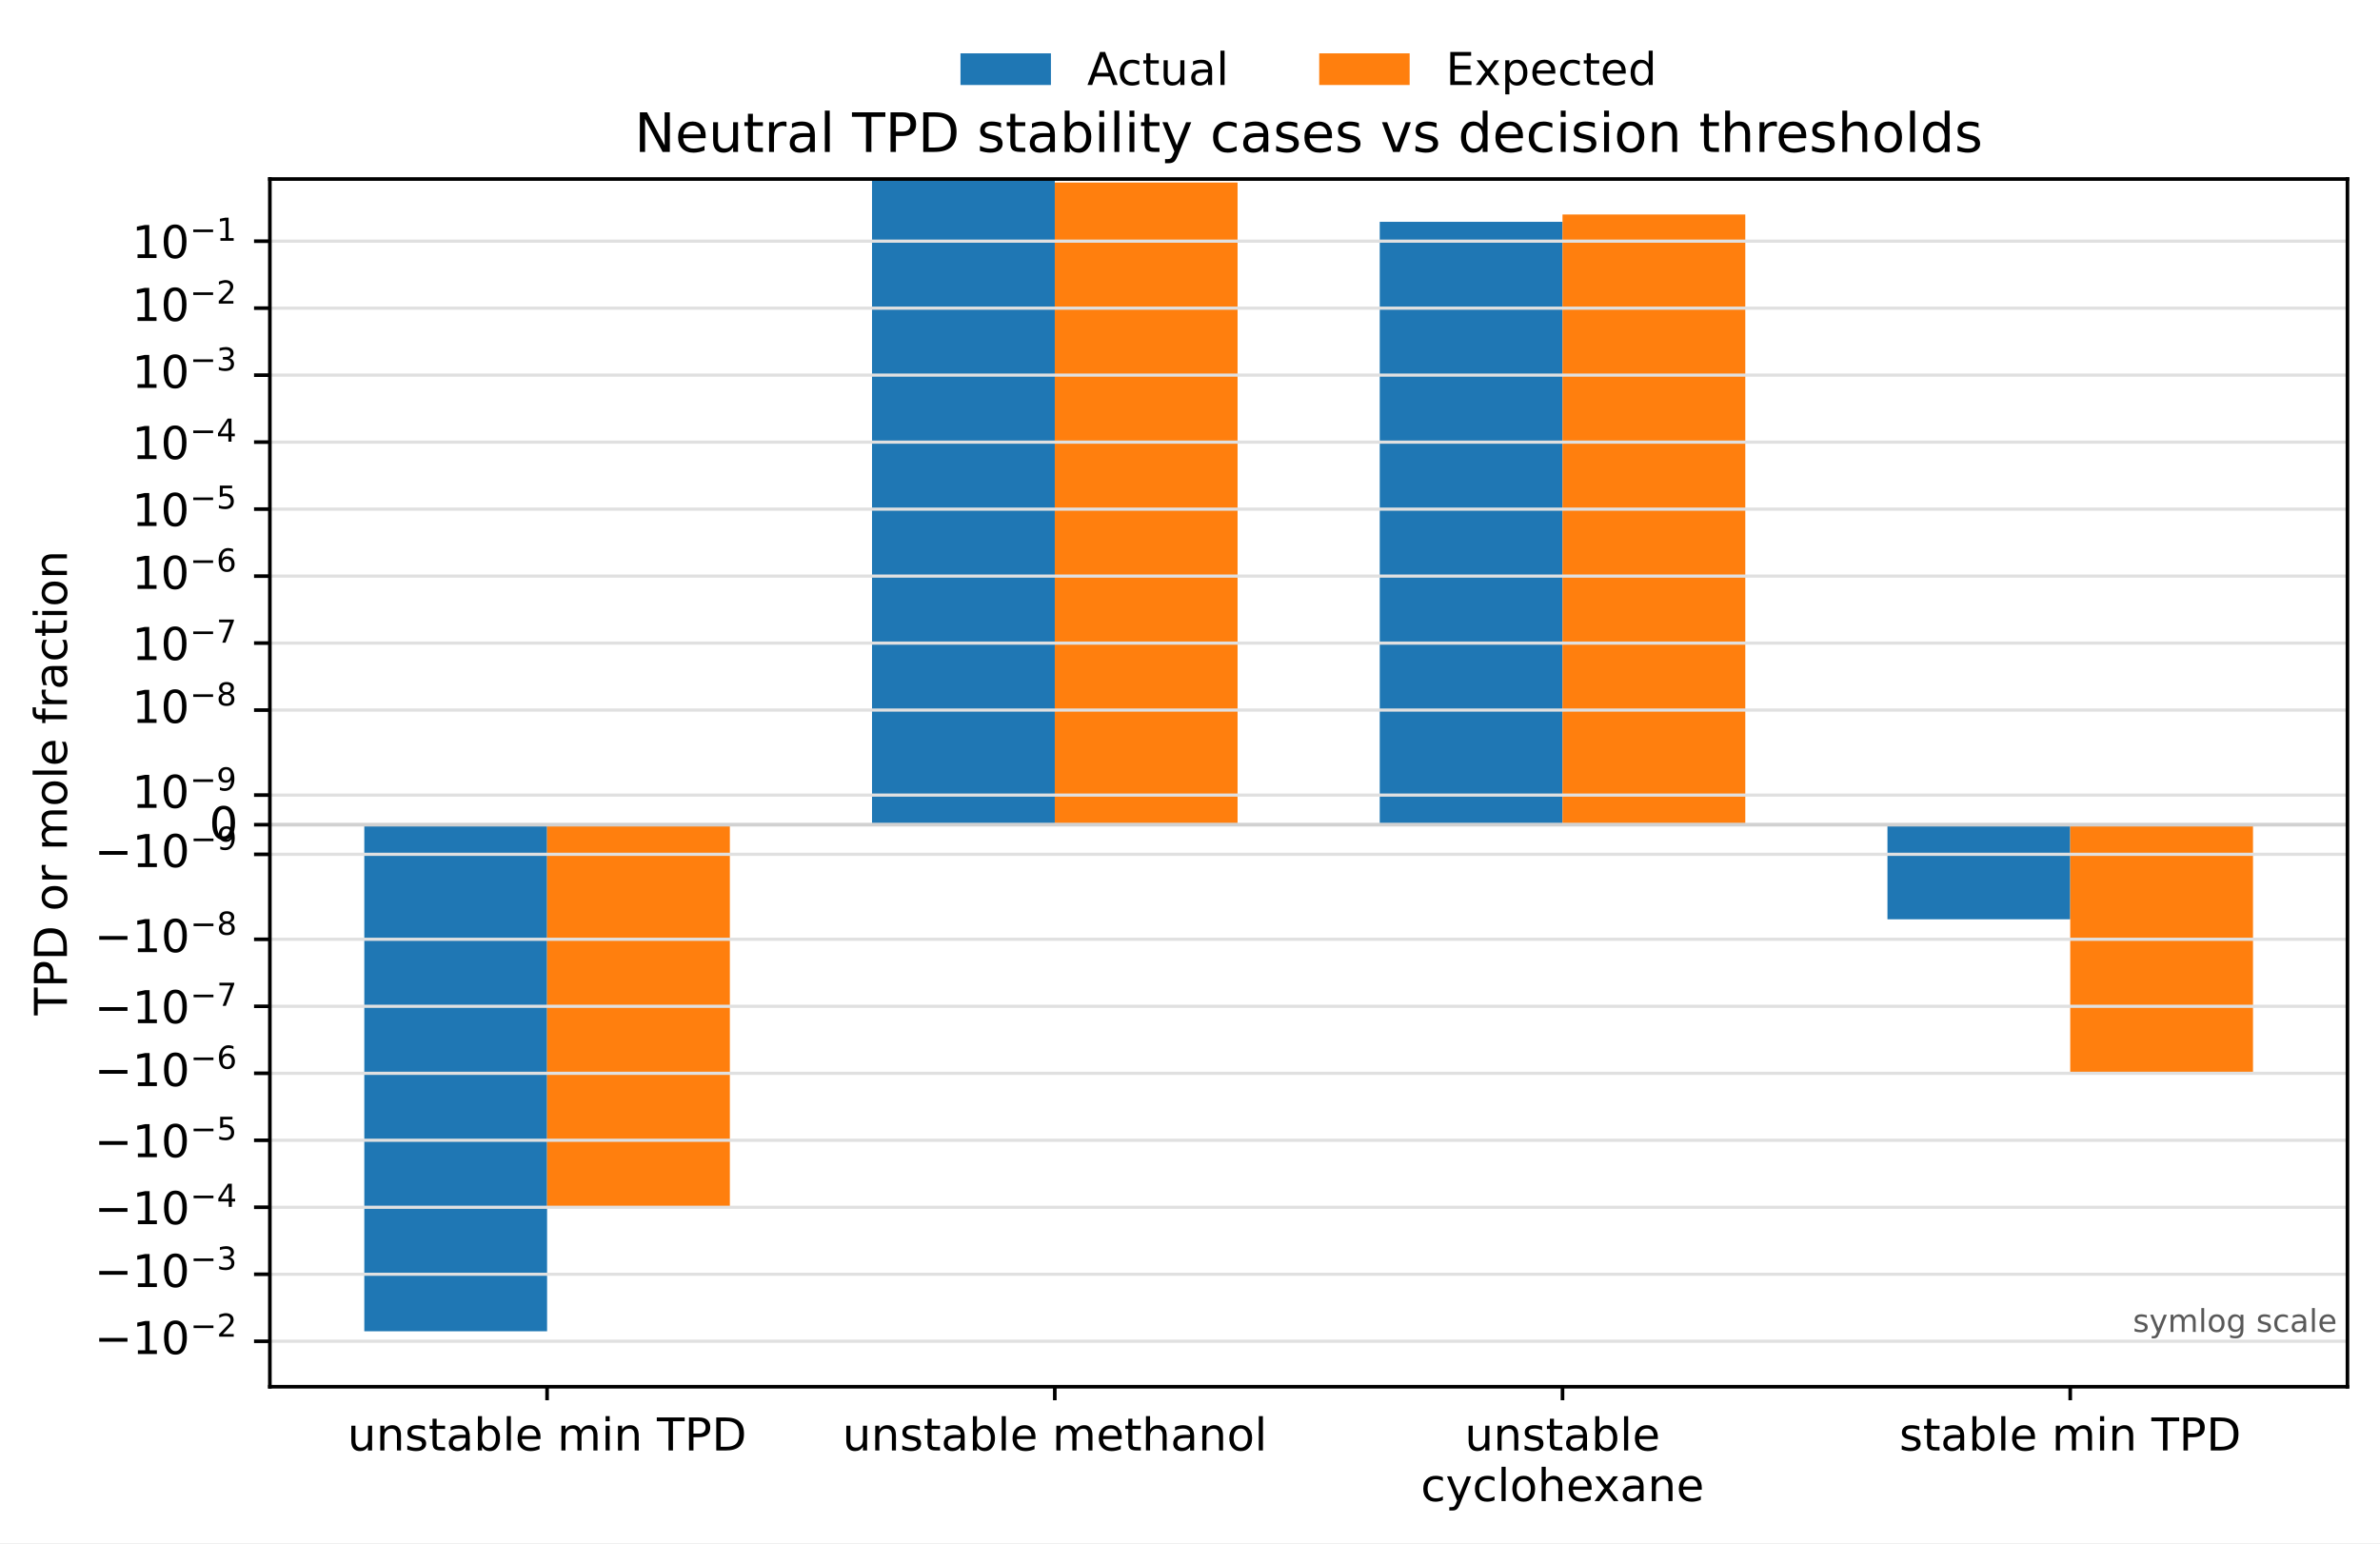
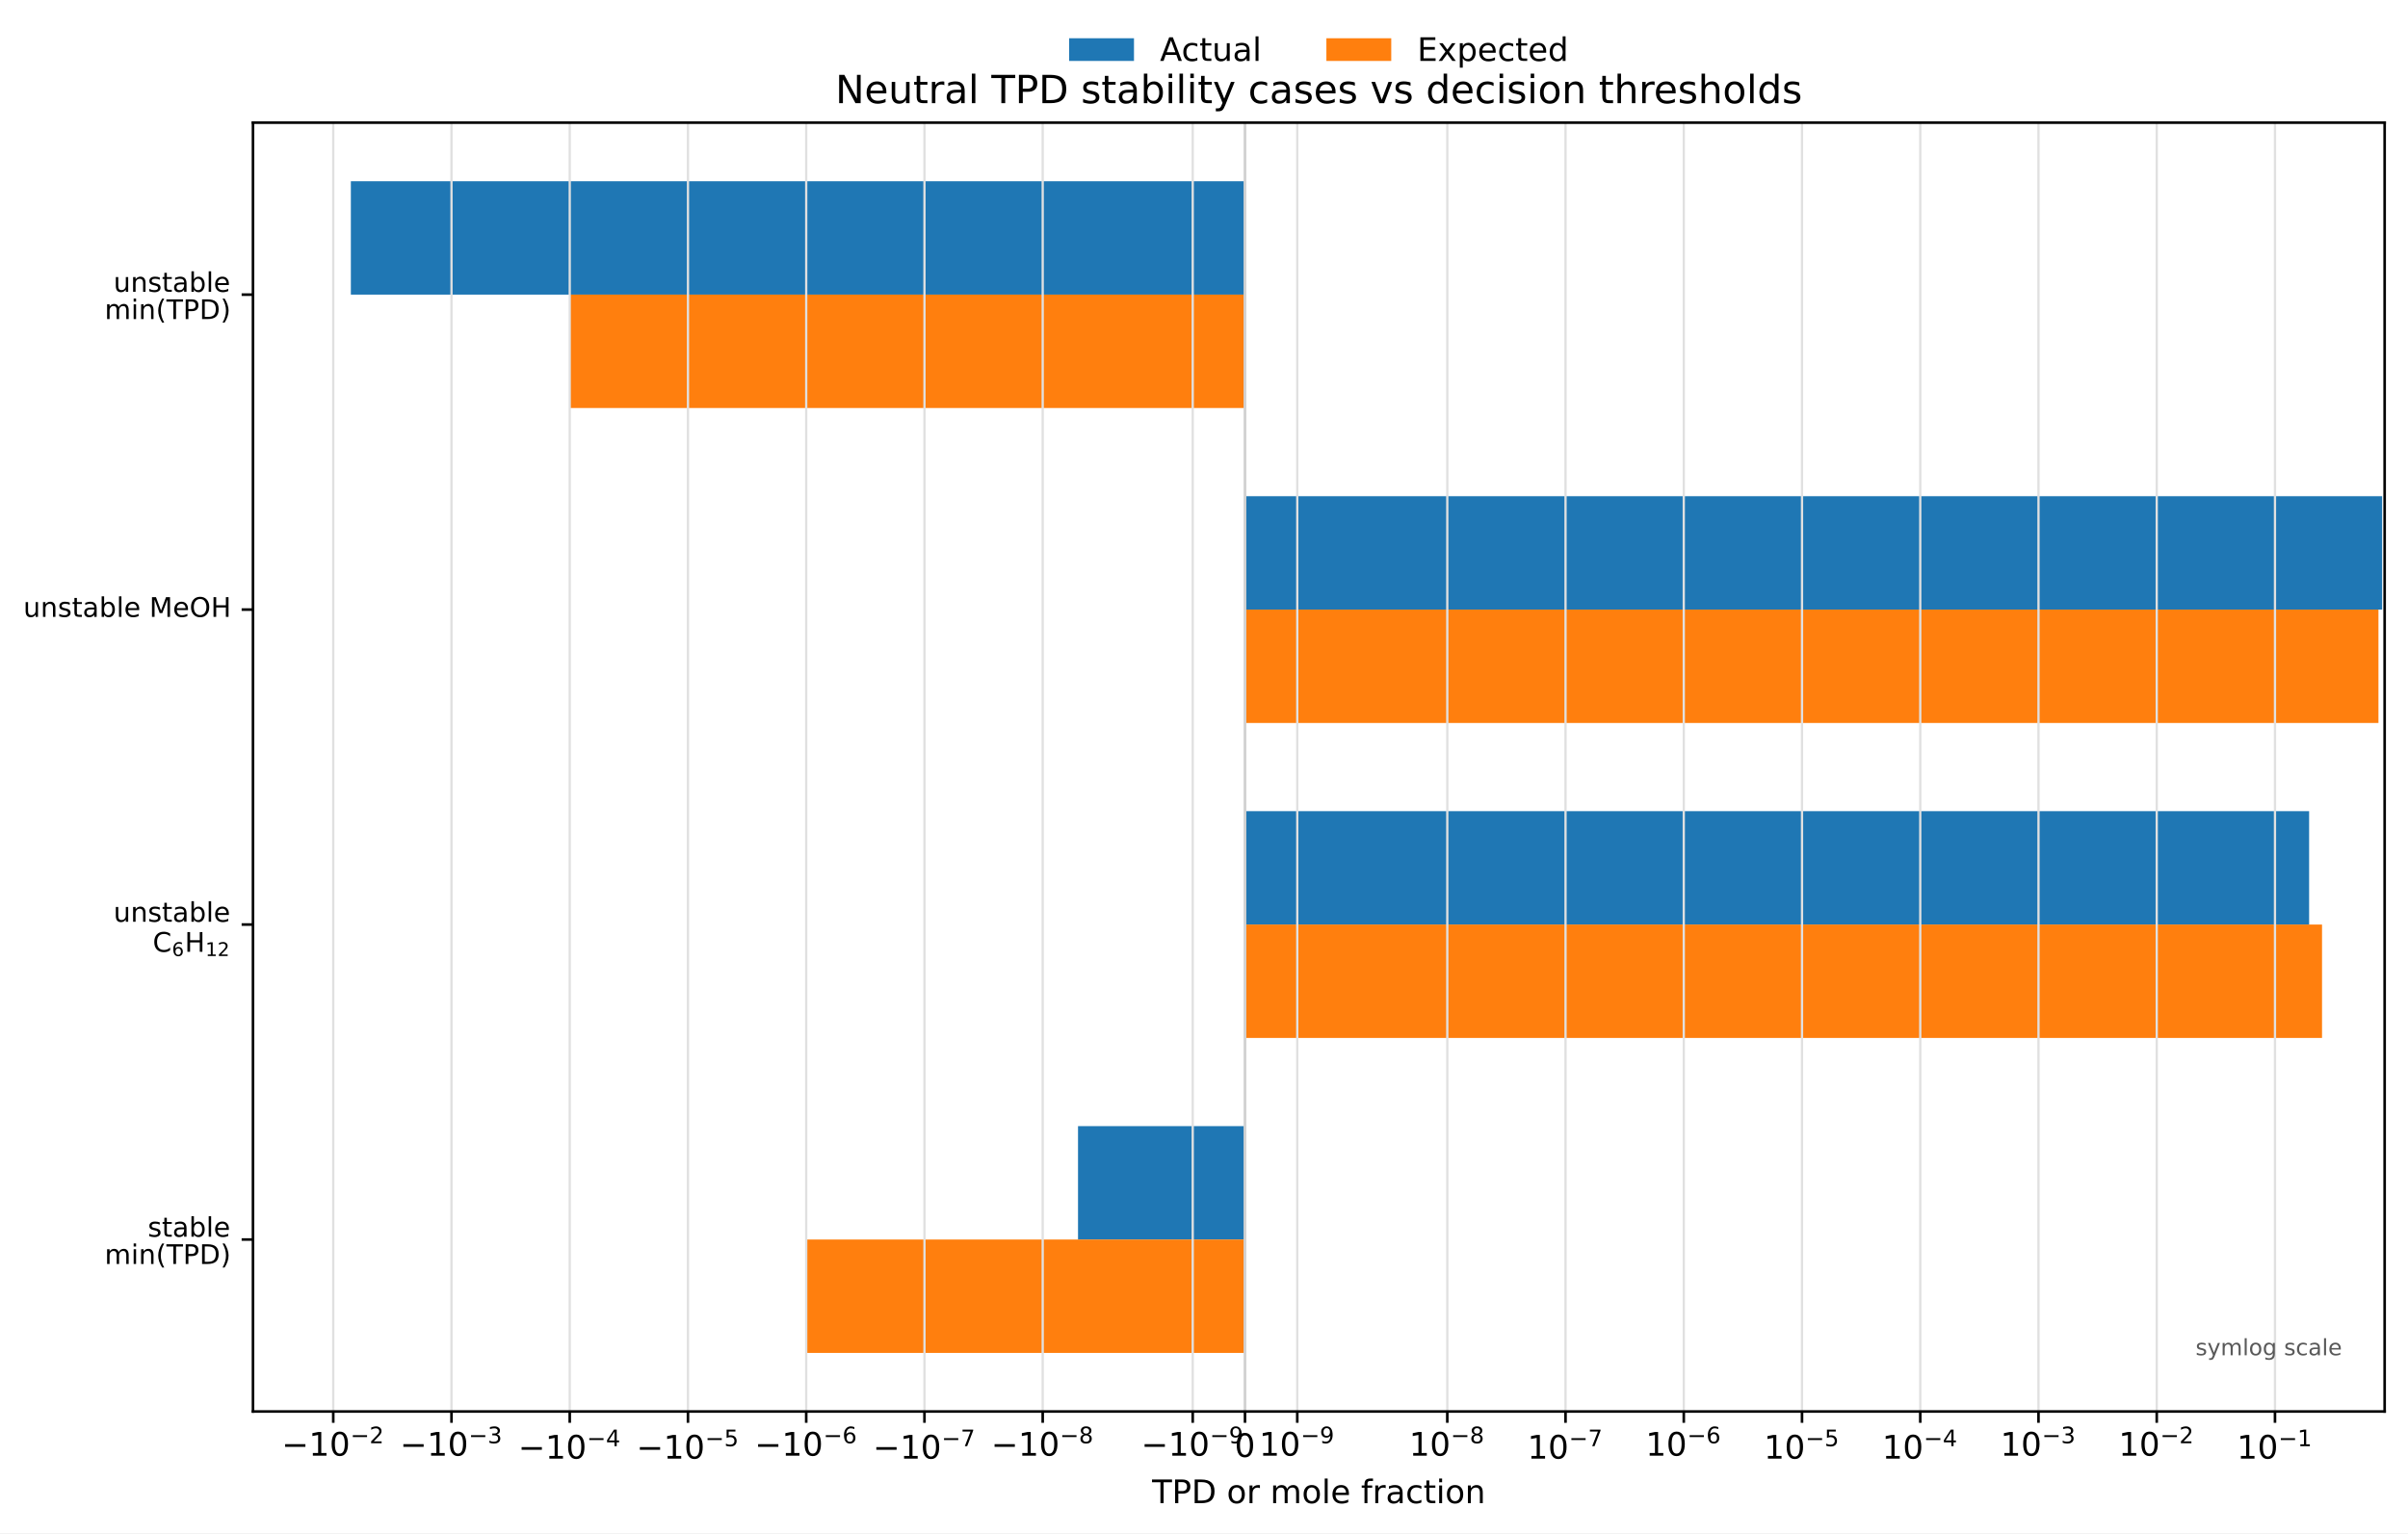
- <svg xmlns="http://www.w3.org/2000/svg" xmlns:xlink="http://www.w3.org/1999/xlink" width="526.311pt" height="341.263pt" viewBox="0 0 526.311 341.263" version="1.1">
+ <svg xmlns="http://www.w3.org/2000/svg" xmlns:xlink="http://www.w3.org/1999/xlink" width="742.5pt" height="472.893pt" viewBox="0 0 742.5 472.893" version="1.1">
  <defs>
    <style type="text/css">*{stroke-linejoin: round; stroke-linecap: butt}</style>
  </defs>
  <g id="figure_1">
    <g id="patch_1">
-       <path d="M 0 341.263 L 526.311 341.263 L 526.311 0 L 0 0 z " style="fill: #ffffff" />
+       <path d="M 0 472.893 L 742.5 472.893 L 742.5 0 L 0 0 z " style="fill: #ffffff" />
    </g>
    <g id="axes_1">
      <g id="patch_2">
-         <path d="M 59.678 306.687 L 519.111 306.687 L 519.111 39.593 L 59.678 39.593 z " style="fill: #ffffff" />
+         <path d="M 78.008 435.336 L 735.3 435.336 L 735.3 37.828 L 78.008 37.828 z " style="fill: #ffffff" />
      </g>
      <g id="patch_3">
-         <path d="M 80.561 182.39 L 120.981 182.39 L 120.981 294.424 L 80.561 294.424 z " clip-path="url(#p7913df2c9f)" style="fill: #1f77b4" />
+         <path d="M 383.891 55.897 L 108.186 55.897 L 108.186 90.868 L 383.891 90.868 z " clip-path="url(#p7cb3b43e85)" style="fill: #1f77b4" />
      </g>
      <g id="patch_4">
-         <path d="M 192.837 182.39 L 233.256 182.39 L 233.256 39.91 L 192.837 39.91 z " clip-path="url(#p7913df2c9f)" style="fill: #1f77b4" />
+         <path d="M 383.891 153.04 L 734.521 153.04 L 734.521 188.011 L 383.891 188.011 z " clip-path="url(#p7cb3b43e85)" style="fill: #1f77b4" />
      </g>
      <g id="patch_5">
-         <path d="M 305.113 182.39 L 345.532 182.39 L 345.532 49.056 L 305.113 49.056 z " clip-path="url(#p7913df2c9f)" style="fill: #1f77b4" />
+         <path d="M 383.891 250.182 L 712.012 250.182 L 712.012 285.154 L 383.891 285.154 z " clip-path="url(#p7cb3b43e85)" style="fill: #1f77b4" />
      </g>
      <g id="patch_6">
-         <path d="M 417.389 182.39 L 457.808 182.39 L 457.808 203.311 L 417.389 203.311 z " clip-path="url(#p7913df2c9f)" style="fill: #1f77b4" />
+         <path d="M 383.891 347.325 L 332.405 347.325 L 332.405 382.297 L 383.891 382.297 z " clip-path="url(#p7cb3b43e85)" style="fill: #1f77b4" />
      </g>
      <g id="patch_7">
-         <path d="M 120.981 182.39 L 161.4 182.39 L 161.4 266.999 L 120.981 266.999 z " clip-path="url(#p7913df2c9f)" style="fill: #ff7f0e" />
+         <path d="M 383.891 90.868 L 175.676 90.868 L 175.676 125.84 L 383.891 125.84 z " clip-path="url(#p7cb3b43e85)" style="fill: #ff7f0e" />
      </g>
      <g id="patch_8">
-         <path d="M 233.256 182.39 L 273.676 182.39 L 273.676 40.37 L 233.256 40.37 z " clip-path="url(#p7913df2c9f)" style="fill: #ff7f0e" />
+         <path d="M 383.891 188.011 L 733.389 188.011 L 733.389 222.982 L 383.891 222.982 z " clip-path="url(#p7cb3b43e85)" style="fill: #ff7f0e" />
      </g>
      <g id="patch_9">
-         <path d="M 345.532 182.39 L 385.951 182.39 L 385.951 47.439 L 345.532 47.439 z " clip-path="url(#p7913df2c9f)" style="fill: #ff7f0e" />
+         <path d="M 383.891 285.154 L 715.993 285.154 L 715.993 320.125 L 383.891 320.125 z " clip-path="url(#p7cb3b43e85)" style="fill: #ff7f0e" />
      </g>
      <g id="patch_10">
-         <path d="M 457.808 182.39 L 498.227 182.39 L 498.227 237.368 L 457.808 237.368 z " clip-path="url(#p7913df2c9f)" style="fill: #ff7f0e" />
+         <path d="M 383.891 382.297 L 248.595 382.297 L 248.595 417.268 L 383.891 417.268 z " clip-path="url(#p7cb3b43e85)" style="fill: #ff7f0e" />
      </g>
      <g id="matplotlib.axis_1">
        <g id="xtick_1">
          <g id="line2d_1">
+             <path d="M 102.757 435.336 L 102.757 37.828 " clip-path="url(#p7cb3b43e85)" style="fill: none; stroke: #e0e0e0; stroke-width: 0.7; stroke-linecap: square" />
+           </g>
+           <g id="line2d_2">
            <defs>
-               <path id="m8f4da6a68c" d="M 0 0 L 0 3 " style="stroke: #000000; stroke-width: 0.8" />
+               <path id="mdc2d018aba" d="M 0 0 L 0 3.5 " style="stroke: #000000; stroke-width: 0.8" />
            </defs>
            <g>
-               <use xlink:href="#m8f4da6a68c" x="120.981" y="306.687" style="stroke: #000000; stroke-width: 0.8" />
+               <use xlink:href="#mdc2d018aba" x="102.757" y="435.336" style="stroke: #000000; stroke-width: 0.8" />
            </g>
          </g>
          <g id="text_1">
-             <text style="font-size: 10px; font-family: 'DejaVu Sans', 'Bitstream Vera Sans', 'Computer Modern Sans Serif', 'Lucida Grande', 'Verdana', 'Geneva', 'Lucid', 'Arial', 'Helvetica', 'Avant Garde', sans-serif; text-anchor: middle" x="120.981" y="320.785" transform="rotate(-0 120.9807 320.7853)">unstable min TPD</text>
-           </g>
-         </g>
-         <g id="xtick_2">
-           <g id="line2d_2">
-             <g>
-               <use xlink:href="#m8f4da6a68c" x="233.256" y="306.687" style="stroke: #000000; stroke-width: 0.8" />
-             </g>
-           </g>
-           <g id="text_2">
-             <text style="font-size: 10px; font-family: 'DejaVu Sans', 'Bitstream Vera Sans', 'Computer Modern Sans Serif', 'Lucida Grande', 'Verdana', 'Geneva', 'Lucid', 'Arial', 'Helvetica', 'Avant Garde', sans-serif; text-anchor: middle" x="233.256" y="320.785" transform="rotate(-0 233.2565 320.7853)">unstable methanol</text>
-           </g>
-         </g>
-         <g id="xtick_3">
-           <g id="line2d_3">
-             <g>
-               <use xlink:href="#m8f4da6a68c" x="345.532" y="306.687" style="stroke: #000000; stroke-width: 0.8" />
-             </g>
-           </g>
-           <g id="text_3">
-             <text style="font-size: 10px; font-family: 'DejaVu Sans', 'Bitstream Vera Sans', 'Computer Modern Sans Serif', 'Lucida Grande', 'Verdana', 'Geneva', 'Lucid', 'Arial', 'Helvetica', 'Avant Garde', sans-serif" transform="translate(323.926 320.7853)">unstable</text>
-             <text style="font-size: 10px; font-family: 'DejaVu Sans', 'Bitstream Vera Sans', 'Computer Modern Sans Serif', 'Lucida Grande', 'Verdana', 'Geneva', 'Lucid', 'Arial', 'Helvetica', 'Avant Garde', sans-serif" transform="translate(314.1994 331.9831)">cyclohexane</text>
-           </g>
-         </g>
-         <g id="xtick_4">
-           <g id="line2d_4">
-             <g>
-               <use xlink:href="#m8f4da6a68c" x="457.808" y="306.687" style="stroke: #000000; stroke-width: 0.8" />
-             </g>
-           </g>
-           <g id="text_4">
-             <text style="font-size: 10px; font-family: 'DejaVu Sans', 'Bitstream Vera Sans', 'Computer Modern Sans Serif', 'Lucida Grande', 'Verdana', 'Geneva', 'Lucid', 'Arial', 'Helvetica', 'Avant Garde', sans-serif; text-anchor: middle" x="457.808" y="320.785" transform="rotate(-0 457.808 320.7853)">stable min TPD</text>
-           </g>
-         </g>
-       </g>
-       <g id="matplotlib.axis_2">
-         <g id="ytick_1">
-           <g id="line2d_5">
-             <path d="M 59.678 296.63 L 519.111 296.63 " clip-path="url(#p7913df2c9f)" style="fill: none; stroke: #e0e0e0; stroke-width: 0.7; stroke-linecap: square" />
-           </g>
-           <g id="line2d_6">
-             <defs>
-               <path id="m029e93d960" d="M 0 0 L -3.5 0 " style="stroke: #000000; stroke-width: 0.8" />
-             </defs>
-             <g>
-               <use xlink:href="#m029e93d960" x="59.678" y="296.63" style="stroke: #000000; stroke-width: 0.8" />
-             </g>
-           </g>
-           <g id="text_5">
-             <g transform="translate(20.87813 300.4293)">
+             <g transform="translate(86.85653 449.9349)">
              <text>
                <tspan x="0" y="-0.977" style="font-size: 10px; font-family: 'DejaVu Sans'">−</tspan>
                <tspan x="8.379" y="-0.977" style="font-size: 10px; font-family: 'DejaVu Sans'">1</tspan>
                <tspan x="14.741" y="-0.977" style="font-size: 10px; font-family: 'DejaVu Sans'">0</tspan>
                <tspan x="21.199" y="-4.805" style="font-size: 7px; font-family: 'DejaVu Sans'">−</tspan>
                <tspan x="27.064" y="-4.805" style="font-size: 7px; font-family: 'DejaVu Sans'">2</tspan>
              </text>
            </g>
          </g>
        </g>
-         <g id="ytick_2">
-           <g id="line2d_7">
-             <path d="M 59.678 281.815 L 519.111 281.815 " clip-path="url(#p7913df2c9f)" style="fill: none; stroke: #e0e0e0; stroke-width: 0.7; stroke-linecap: square" />
-           </g>
-           <g id="line2d_8">
-             <g>
-               <use xlink:href="#m029e93d960" x="59.678" y="281.815" style="stroke: #000000; stroke-width: 0.8" />
-             </g>
-           </g>
-           <g id="text_6">
-             <g transform="translate(20.87813 285.6138)">
+         <g id="xtick_2">
+           <g id="line2d_3">
+             <path d="M 139.216 435.336 L 139.216 37.828 " clip-path="url(#p7cb3b43e85)" style="fill: none; stroke: #e0e0e0; stroke-width: 0.7; stroke-linecap: square" />
+           </g>
+           <g id="line2d_4">
+             <g>
+               <use xlink:href="#mdc2d018aba" x="139.216" y="435.336" style="stroke: #000000; stroke-width: 0.8" />
+             </g>
+           </g>
+           <g id="text_2">
+             <g transform="translate(123.3161 449.9349)">
              <text>
                <tspan x="0" y="-0.977" style="font-size: 10px; font-family: 'DejaVu Sans'">−</tspan>
                <tspan x="8.379" y="-0.977" style="font-size: 10px; font-family: 'DejaVu Sans'">1</tspan>
                <tspan x="14.741" y="-0.977" style="font-size: 10px; font-family: 'DejaVu Sans'">0</tspan>
                <tspan x="21.199" y="-4.805" style="font-size: 7px; font-family: 'DejaVu Sans'">−</tspan>
                <tspan x="27.064" y="-4.805" style="font-size: 7px; font-family: 'DejaVu Sans'">3</tspan>
              </text>
            </g>
          </g>
        </g>
-         <g id="ytick_3">
-           <g id="line2d_9">
-             <path d="M 59.678 266.999 L 519.111 266.999 " clip-path="url(#p7913df2c9f)" style="fill: none; stroke: #e0e0e0; stroke-width: 0.7; stroke-linecap: square" />
-           </g>
-           <g id="line2d_10">
-             <g>
-               <use xlink:href="#m029e93d960" x="59.678" y="266.999" style="stroke: #000000; stroke-width: 0.8" />
-             </g>
-           </g>
-           <g id="text_7">
-             <g transform="translate(20.87813 270.7982)">
+         <g id="xtick_3">
+           <g id="line2d_5">
+             <path d="M 175.676 435.336 L 175.676 37.828 " clip-path="url(#p7cb3b43e85)" style="fill: none; stroke: #e0e0e0; stroke-width: 0.7; stroke-linecap: square" />
+           </g>
+           <g id="line2d_6">
+             <g>
+               <use xlink:href="#mdc2d018aba" x="175.676" y="435.336" style="stroke: #000000; stroke-width: 0.8" />
+             </g>
+           </g>
+           <g id="text_3">
+             <g transform="translate(159.7757 449.9349)">
              <text>
                <tspan x="0" y="-0.064" style="font-size: 10px; font-family: 'DejaVu Sans'">−</tspan>
                <tspan x="8.379" y="-0.064" style="font-size: 10px; font-family: 'DejaVu Sans'">1</tspan>
                <tspan x="14.741" y="-0.064" style="font-size: 10px; font-family: 'DejaVu Sans'">0</tspan>
                <tspan x="21.199" y="-3.892" style="font-size: 7px; font-family: 'DejaVu Sans'">−</tspan>
                <tspan x="27.064" y="-3.892" style="font-size: 7px; font-family: 'DejaVu Sans'">4</tspan>
              </text>
            </g>
          </g>
        </g>
-         <g id="ytick_4">
-           <g id="line2d_11">
-             <path d="M 59.678 252.184 L 519.111 252.184 " clip-path="url(#p7913df2c9f)" style="fill: none; stroke: #e0e0e0; stroke-width: 0.7; stroke-linecap: square" />
-           </g>
-           <g id="line2d_12">
-             <g>
-               <use xlink:href="#m029e93d960" x="59.678" y="252.184" style="stroke: #000000; stroke-width: 0.8" />
-             </g>
-           </g>
-           <g id="text_8">
-             <g transform="translate(20.87813 255.9827)">
+         <g id="xtick_4">
+           <g id="line2d_7">
+             <path d="M 212.135 435.336 L 212.135 37.828 " clip-path="url(#p7cb3b43e85)" style="fill: none; stroke: #e0e0e0; stroke-width: 0.7; stroke-linecap: square" />
+           </g>
+           <g id="line2d_8">
+             <g>
+               <use xlink:href="#mdc2d018aba" x="212.135" y="435.336" style="stroke: #000000; stroke-width: 0.8" />
+             </g>
+           </g>
+           <g id="text_4">
+             <g transform="translate(196.2352 449.9349)">
              <text>
                <tspan x="0" y="-0.064" style="font-size: 10px; font-family: 'DejaVu Sans'">−</tspan>
                <tspan x="8.379" y="-0.064" style="font-size: 10px; font-family: 'DejaVu Sans'">1</tspan>
                <tspan x="14.741" y="-0.064" style="font-size: 10px; font-family: 'DejaVu Sans'">0</tspan>
                <tspan x="21.199" y="-3.892" style="font-size: 7px; font-family: 'DejaVu Sans'">−</tspan>
                <tspan x="27.064" y="-3.892" style="font-size: 7px; font-family: 'DejaVu Sans'">5</tspan>
              </text>
            </g>
          </g>
        </g>
-         <g id="ytick_5">
-           <g id="line2d_13">
-             <path d="M 59.678 237.368 L 519.111 237.368 " clip-path="url(#p7913df2c9f)" style="fill: none; stroke: #e0e0e0; stroke-width: 0.7; stroke-linecap: square" />
-           </g>
-           <g id="line2d_14">
-             <g>
-               <use xlink:href="#m029e93d960" x="59.678" y="237.368" style="stroke: #000000; stroke-width: 0.8" />
-             </g>
-           </g>
-           <g id="text_9">
-             <g transform="translate(20.87813 241.1672)">
+         <g id="xtick_5">
+           <g id="line2d_9">
+             <path d="M 248.595 435.336 L 248.595 37.828 " clip-path="url(#p7cb3b43e85)" style="fill: none; stroke: #e0e0e0; stroke-width: 0.7; stroke-linecap: square" />
+           </g>
+           <g id="line2d_10">
+             <g>
+               <use xlink:href="#mdc2d018aba" x="248.595" y="435.336" style="stroke: #000000; stroke-width: 0.8" />
+             </g>
+           </g>
+           <g id="text_5">
+             <g transform="translate(232.6948 449.9349)">
              <text>
                <tspan x="0" y="-0.977" style="font-size: 10px; font-family: 'DejaVu Sans'">−</tspan>
                <tspan x="8.379" y="-0.977" style="font-size: 10px; font-family: 'DejaVu Sans'">1</tspan>
                <tspan x="14.741" y="-0.977" style="font-size: 10px; font-family: 'DejaVu Sans'">0</tspan>
                <tspan x="21.199" y="-4.805" style="font-size: 7px; font-family: 'DejaVu Sans'">−</tspan>
                <tspan x="27.064" y="-4.805" style="font-size: 7px; font-family: 'DejaVu Sans'">6</tspan>
              </text>
            </g>
          </g>
        </g>
-         <g id="ytick_6">
-           <g id="line2d_15">
-             <path d="M 59.678 222.552 L 519.111 222.552 " clip-path="url(#p7913df2c9f)" style="fill: none; stroke: #e0e0e0; stroke-width: 0.7; stroke-linecap: square" />
-           </g>
-           <g id="line2d_16">
-             <g>
-               <use xlink:href="#m029e93d960" x="59.678" y="222.552" style="stroke: #000000; stroke-width: 0.8" />
-             </g>
-           </g>
-           <g id="text_10">
-             <g transform="translate(20.87813 226.3517)">
+         <g id="xtick_6">
+           <g id="line2d_11">
+             <path d="M 285.054 435.336 L 285.054 37.828 " clip-path="url(#p7cb3b43e85)" style="fill: none; stroke: #e0e0e0; stroke-width: 0.7; stroke-linecap: square" />
+           </g>
+           <g id="line2d_12">
+             <g>
+               <use xlink:href="#mdc2d018aba" x="285.054" y="435.336" style="stroke: #000000; stroke-width: 0.8" />
+             </g>
+           </g>
+           <g id="text_6">
+             <g transform="translate(269.1544 449.9349)">
              <text>
                <tspan x="0" y="-0.064" style="font-size: 10px; font-family: 'DejaVu Sans'">−</tspan>
                <tspan x="8.379" y="-0.064" style="font-size: 10px; font-family: 'DejaVu Sans'">1</tspan>
                <tspan x="14.741" y="-0.064" style="font-size: 10px; font-family: 'DejaVu Sans'">0</tspan>
                <tspan x="21.199" y="-3.892" style="font-size: 7px; font-family: 'DejaVu Sans'">−</tspan>
                <tspan x="27.064" y="-3.892" style="font-size: 7px; font-family: 'DejaVu Sans'">7</tspan>
              </text>
            </g>
          </g>
        </g>
-         <g id="ytick_7">
-           <g id="line2d_17">
-             <path d="M 59.678 207.737 L 519.111 207.737 " clip-path="url(#p7913df2c9f)" style="fill: none; stroke: #e0e0e0; stroke-width: 0.7; stroke-linecap: square" />
-           </g>
-           <g id="line2d_18">
-             <g>
-               <use xlink:href="#m029e93d960" x="59.678" y="207.737" style="stroke: #000000; stroke-width: 0.8" />
-             </g>
-           </g>
-           <g id="text_11">
-             <g transform="translate(20.87813 211.5362)">
+         <g id="xtick_7">
+           <g id="line2d_13">
+             <path d="M 321.514 435.336 L 321.514 37.828 " clip-path="url(#p7cb3b43e85)" style="fill: none; stroke: #e0e0e0; stroke-width: 0.7; stroke-linecap: square" />
+           </g>
+           <g id="line2d_14">
+             <g>
+               <use xlink:href="#mdc2d018aba" x="321.514" y="435.336" style="stroke: #000000; stroke-width: 0.8" />
+             </g>
+           </g>
+           <g id="text_7">
+             <g transform="translate(305.614 449.9349)">
              <text>
                <tspan x="0" y="-0.977" style="font-size: 10px; font-family: 'DejaVu Sans'">−</tspan>
                <tspan x="8.379" y="-0.977" style="font-size: 10px; font-family: 'DejaVu Sans'">1</tspan>
                <tspan x="14.741" y="-0.977" style="font-size: 10px; font-family: 'DejaVu Sans'">0</tspan>
                <tspan x="21.199" y="-4.805" style="font-size: 7px; font-family: 'DejaVu Sans'">−</tspan>
                <tspan x="27.064" y="-4.805" style="font-size: 7px; font-family: 'DejaVu Sans'">8</tspan>
              </text>
            </g>
          </g>
        </g>
-         <g id="ytick_8">
-           <g id="line2d_19">
-             <path d="M 59.678 188.939 L 519.111 188.939 " clip-path="url(#p7913df2c9f)" style="fill: none; stroke: #e0e0e0; stroke-width: 0.7; stroke-linecap: square" />
-           </g>
-           <g id="line2d_20">
-             <g>
-               <use xlink:href="#m029e93d960" x="59.678" y="188.939" style="stroke: #000000; stroke-width: 0.8" />
-             </g>
-           </g>
-           <g id="text_12">
-             <g transform="translate(20.87813 192.7387)">
+         <g id="xtick_8">
+           <g id="line2d_15">
+             <path d="M 367.773 435.336 L 367.773 37.828 " clip-path="url(#p7cb3b43e85)" style="fill: none; stroke: #e0e0e0; stroke-width: 0.7; stroke-linecap: square" />
+           </g>
+           <g id="line2d_16">
+             <g>
+               <use xlink:href="#mdc2d018aba" x="367.773" y="435.336" style="stroke: #000000; stroke-width: 0.8" />
+             </g>
+           </g>
+           <g id="text_8">
+             <g transform="translate(351.8729 449.9349)">
              <text>
                <tspan x="0" y="-0.977" style="font-size: 10px; font-family: 'DejaVu Sans'">−</tspan>
                <tspan x="8.379" y="-0.977" style="font-size: 10px; font-family: 'DejaVu Sans'">1</tspan>
                <tspan x="14.741" y="-0.977" style="font-size: 10px; font-family: 'DejaVu Sans'">0</tspan>
                <tspan x="21.199" y="-4.805" style="font-size: 7px; font-family: 'DejaVu Sans'">−</tspan>
                <tspan x="27.064" y="-4.805" style="font-size: 7px; font-family: 'DejaVu Sans'">9</tspan>
              </text>
            </g>
          </g>
        </g>
-         <g id="ytick_9">
-           <g id="line2d_21">
-             <path d="M 59.678 182.39 L 519.111 182.39 " clip-path="url(#p7913df2c9f)" style="fill: none; stroke: #e0e0e0; stroke-width: 0.7; stroke-linecap: square" />
-           </g>
-           <g id="line2d_22">
-             <g>
-               <use xlink:href="#m029e93d960" x="59.678" y="182.39" style="stroke: #000000; stroke-width: 0.8" />
-             </g>
-           </g>
-           <g id="text_13">
-             <g transform="translate(46.27813 186.1891)">
+         <g id="xtick_9">
+           <g id="line2d_17">
+             <path d="M 383.891 435.336 L 383.891 37.828 " clip-path="url(#p7cb3b43e85)" style="fill: none; stroke: #e0e0e0; stroke-width: 0.7; stroke-linecap: square" />
+           </g>
+           <g id="line2d_18">
+             <g>
+               <use xlink:href="#mdc2d018aba" x="383.891" y="435.336" style="stroke: #000000; stroke-width: 0.8" />
+             </g>
+           </g>
+           <g id="text_9">
+             <g transform="translate(380.6907 449.9349)">
              <text>
                <tspan x="0" y="-0.578" style="font-size: 10px; font-family: 'DejaVu Sans'">0</tspan>
              </text>
            </g>
          </g>
        </g>
-         <g id="ytick_10">
-           <g id="line2d_23">
-             <path d="M 59.678 175.84 L 519.111 175.84 " clip-path="url(#p7913df2c9f)" style="fill: none; stroke: #e0e0e0; stroke-width: 0.7; stroke-linecap: square" />
-           </g>
-           <g id="line2d_24">
-             <g>
-               <use xlink:href="#m029e93d960" x="59.678" y="175.84" style="stroke: #000000; stroke-width: 0.8" />
-             </g>
-           </g>
-           <g id="text_14">
-             <g transform="translate(29.17813 179.6396)">
+         <g id="xtick_10">
+           <g id="line2d_19">
+             <path d="M 400.009 435.336 L 400.009 37.828 " clip-path="url(#p7cb3b43e85)" style="fill: none; stroke: #e0e0e0; stroke-width: 0.7; stroke-linecap: square" />
+           </g>
+           <g id="line2d_20">
+             <g>
+               <use xlink:href="#mdc2d018aba" x="400.009" y="435.336" style="stroke: #000000; stroke-width: 0.8" />
+             </g>
+           </g>
+           <g id="text_10">
+             <g transform="translate(388.2585 449.9349)">
              <text>
                <tspan x="0" y="-0.977" style="font-size: 10px; font-family: 'DejaVu Sans'">1</tspan>
                <tspan x="6.362" y="-0.977" style="font-size: 10px; font-family: 'DejaVu Sans'">0</tspan>
                <tspan x="12.82" y="-4.805" style="font-size: 7px; font-family: 'DejaVu Sans'">−</tspan>
                <tspan x="18.686" y="-4.805" style="font-size: 7px; font-family: 'DejaVu Sans'">9</tspan>
              </text>
            </g>
          </g>
        </g>
-         <g id="ytick_11">
-           <g id="line2d_25">
-             <path d="M 59.678 157.043 L 519.111 157.043 " clip-path="url(#p7913df2c9f)" style="fill: none; stroke: #e0e0e0; stroke-width: 0.7; stroke-linecap: square" />
-           </g>
-           <g id="line2d_26">
-             <g>
-               <use xlink:href="#m029e93d960" x="59.678" y="157.043" style="stroke: #000000; stroke-width: 0.8" />
-             </g>
-           </g>
-           <g id="text_15">
-             <g transform="translate(29.17813 160.842)">
+         <g id="xtick_11">
+           <g id="line2d_21">
+             <path d="M 446.268 435.336 L 446.268 37.828 " clip-path="url(#p7cb3b43e85)" style="fill: none; stroke: #e0e0e0; stroke-width: 0.7; stroke-linecap: square" />
+           </g>
+           <g id="line2d_22">
+             <g>
+               <use xlink:href="#mdc2d018aba" x="446.268" y="435.336" style="stroke: #000000; stroke-width: 0.8" />
+             </g>
+           </g>
+           <g id="text_11">
+             <g transform="translate(434.5175 449.9349)">
              <text>
                <tspan x="0" y="-0.977" style="font-size: 10px; font-family: 'DejaVu Sans'">1</tspan>
                <tspan x="6.362" y="-0.977" style="font-size: 10px; font-family: 'DejaVu Sans'">0</tspan>
                <tspan x="12.82" y="-4.805" style="font-size: 7px; font-family: 'DejaVu Sans'">−</tspan>
                <tspan x="18.686" y="-4.805" style="font-size: 7px; font-family: 'DejaVu Sans'">8</tspan>
              </text>
            </g>
          </g>
        </g>
-         <g id="ytick_12">
-           <g id="line2d_27">
-             <path d="M 59.678 142.227 L 519.111 142.227 " clip-path="url(#p7913df2c9f)" style="fill: none; stroke: #e0e0e0; stroke-width: 0.7; stroke-linecap: square" />
-           </g>
-           <g id="line2d_28">
-             <g>
-               <use xlink:href="#m029e93d960" x="59.678" y="142.227" style="stroke: #000000; stroke-width: 0.8" />
-             </g>
-           </g>
-           <g id="text_16">
-             <g transform="translate(29.17813 146.0265)">
+         <g id="xtick_12">
+           <g id="line2d_23">
+             <path d="M 482.727 435.336 L 482.727 37.828 " clip-path="url(#p7cb3b43e85)" style="fill: none; stroke: #e0e0e0; stroke-width: 0.7; stroke-linecap: square" />
+           </g>
+           <g id="line2d_24">
+             <g>
+               <use xlink:href="#mdc2d018aba" x="482.727" y="435.336" style="stroke: #000000; stroke-width: 0.8" />
+             </g>
+           </g>
+           <g id="text_12">
+             <g transform="translate(470.9771 449.9349)">
              <text>
                <tspan x="0" y="-0.064" style="font-size: 10px; font-family: 'DejaVu Sans'">1</tspan>
                <tspan x="6.362" y="-0.064" style="font-size: 10px; font-family: 'DejaVu Sans'">0</tspan>
                <tspan x="12.82" y="-3.892" style="font-size: 7px; font-family: 'DejaVu Sans'">−</tspan>
                <tspan x="18.686" y="-3.892" style="font-size: 7px; font-family: 'DejaVu Sans'">7</tspan>
              </text>
            </g>
          </g>
        </g>
-         <g id="ytick_13">
-           <g id="line2d_29">
-             <path d="M 59.678 127.412 L 519.111 127.412 " clip-path="url(#p7913df2c9f)" style="fill: none; stroke: #e0e0e0; stroke-width: 0.7; stroke-linecap: square" />
-           </g>
-           <g id="line2d_30">
-             <g>
-               <use xlink:href="#m029e93d960" x="59.678" y="127.412" style="stroke: #000000; stroke-width: 0.8" />
-             </g>
-           </g>
-           <g id="text_17">
-             <g transform="translate(29.17813 131.211)">
+         <g id="xtick_13">
+           <g id="line2d_25">
+             <path d="M 519.187 435.336 L 519.187 37.828 " clip-path="url(#p7cb3b43e85)" style="fill: none; stroke: #e0e0e0; stroke-width: 0.7; stroke-linecap: square" />
+           </g>
+           <g id="line2d_26">
+             <g>
+               <use xlink:href="#mdc2d018aba" x="519.187" y="435.336" style="stroke: #000000; stroke-width: 0.8" />
+             </g>
+           </g>
+           <g id="text_13">
+             <g transform="translate(507.4367 449.9349)">
              <text>
                <tspan x="0" y="-0.977" style="font-size: 10px; font-family: 'DejaVu Sans'">1</tspan>
                <tspan x="6.362" y="-0.977" style="font-size: 10px; font-family: 'DejaVu Sans'">0</tspan>
                <tspan x="12.82" y="-4.805" style="font-size: 7px; font-family: 'DejaVu Sans'">−</tspan>
                <tspan x="18.686" y="-4.805" style="font-size: 7px; font-family: 'DejaVu Sans'">6</tspan>
              </text>
            </g>
          </g>
        </g>
-         <g id="ytick_14">
-           <g id="line2d_31">
-             <path d="M 59.678 112.596 L 519.111 112.596 " clip-path="url(#p7913df2c9f)" style="fill: none; stroke: #e0e0e0; stroke-width: 0.7; stroke-linecap: square" />
-           </g>
-           <g id="line2d_32">
-             <g>
-               <use xlink:href="#m029e93d960" x="59.678" y="112.596" style="stroke: #000000; stroke-width: 0.8" />
-             </g>
-           </g>
-           <g id="text_18">
-             <g transform="translate(29.17813 116.3955)">
+         <g id="xtick_14">
+           <g id="line2d_27">
+             <path d="M 555.646 435.336 L 555.646 37.828 " clip-path="url(#p7cb3b43e85)" style="fill: none; stroke: #e0e0e0; stroke-width: 0.7; stroke-linecap: square" />
+           </g>
+           <g id="line2d_28">
+             <g>
+               <use xlink:href="#mdc2d018aba" x="555.646" y="435.336" style="stroke: #000000; stroke-width: 0.8" />
+             </g>
+           </g>
+           <g id="text_14">
+             <g transform="translate(543.8962 449.9349)">
              <text>
                <tspan x="0" y="-0.064" style="font-size: 10px; font-family: 'DejaVu Sans'">1</tspan>
                <tspan x="6.362" y="-0.064" style="font-size: 10px; font-family: 'DejaVu Sans'">0</tspan>
                <tspan x="12.82" y="-3.892" style="font-size: 7px; font-family: 'DejaVu Sans'">−</tspan>
                <tspan x="18.686" y="-3.892" style="font-size: 7px; font-family: 'DejaVu Sans'">5</tspan>
              </text>
            </g>
          </g>
        </g>
-         <g id="ytick_15">
-           <g id="line2d_33">
-             <path d="M 59.678 97.781 L 519.111 97.781 " clip-path="url(#p7913df2c9f)" style="fill: none; stroke: #e0e0e0; stroke-width: 0.7; stroke-linecap: square" />
-           </g>
-           <g id="line2d_34">
-             <g>
-               <use xlink:href="#m029e93d960" x="59.678" y="97.781" style="stroke: #000000; stroke-width: 0.8" />
-             </g>
-           </g>
-           <g id="text_19">
-             <g transform="translate(29.17813 101.58)">
+         <g id="xtick_15">
+           <g id="line2d_29">
+             <path d="M 592.106 435.336 L 592.106 37.828 " clip-path="url(#p7cb3b43e85)" style="fill: none; stroke: #e0e0e0; stroke-width: 0.7; stroke-linecap: square" />
+           </g>
+           <g id="line2d_30">
+             <g>
+               <use xlink:href="#mdc2d018aba" x="592.106" y="435.336" style="stroke: #000000; stroke-width: 0.8" />
+             </g>
+           </g>
+           <g id="text_15">
+             <g transform="translate(580.3558 449.9349)">
              <text>
                <tspan x="0" y="-0.064" style="font-size: 10px; font-family: 'DejaVu Sans'">1</tspan>
                <tspan x="6.362" y="-0.064" style="font-size: 10px; font-family: 'DejaVu Sans'">0</tspan>
                <tspan x="12.82" y="-3.892" style="font-size: 7px; font-family: 'DejaVu Sans'">−</tspan>
                <tspan x="18.686" y="-3.892" style="font-size: 7px; font-family: 'DejaVu Sans'">4</tspan>
              </text>
            </g>
          </g>
        </g>
-         <g id="ytick_16">
-           <g id="line2d_35">
-             <path d="M 59.678 82.965 L 519.111 82.965 " clip-path="url(#p7913df2c9f)" style="fill: none; stroke: #e0e0e0; stroke-width: 0.7; stroke-linecap: square" />
-           </g>
-           <g id="line2d_36">
-             <g>
-               <use xlink:href="#m029e93d960" x="59.678" y="82.965" style="stroke: #000000; stroke-width: 0.8" />
-             </g>
-           </g>
-           <g id="text_20">
-             <g transform="translate(29.17813 86.76446)">
+         <g id="xtick_16">
+           <g id="line2d_31">
+             <path d="M 628.565 435.336 L 628.565 37.828 " clip-path="url(#p7cb3b43e85)" style="fill: none; stroke: #e0e0e0; stroke-width: 0.7; stroke-linecap: square" />
+           </g>
+           <g id="line2d_32">
+             <g>
+               <use xlink:href="#mdc2d018aba" x="628.565" y="435.336" style="stroke: #000000; stroke-width: 0.8" />
+             </g>
+           </g>
+           <g id="text_16">
+             <g transform="translate(616.8154 449.9349)">
              <text>
                <tspan x="0" y="-0.977" style="font-size: 10px; font-family: 'DejaVu Sans'">1</tspan>
                <tspan x="6.362" y="-0.977" style="font-size: 10px; font-family: 'DejaVu Sans'">0</tspan>
                <tspan x="12.82" y="-4.805" style="font-size: 7px; font-family: 'DejaVu Sans'">−</tspan>
                <tspan x="18.686" y="-4.805" style="font-size: 7px; font-family: 'DejaVu Sans'">3</tspan>
              </text>
            </g>
          </g>
        </g>
-         <g id="ytick_17">
-           <g id="line2d_37">
-             <path d="M 59.678 68.15 L 519.111 68.15 " clip-path="url(#p7913df2c9f)" style="fill: none; stroke: #e0e0e0; stroke-width: 0.7; stroke-linecap: square" />
-           </g>
-           <g id="line2d_38">
-             <g>
-               <use xlink:href="#m029e93d960" x="59.678" y="68.15" style="stroke: #000000; stroke-width: 0.8" />
-             </g>
-           </g>
-           <g id="text_21">
-             <g transform="translate(29.17813 71.94895)">
+         <g id="xtick_17">
+           <g id="line2d_33">
+             <path d="M 665.025 435.336 L 665.025 37.828 " clip-path="url(#p7cb3b43e85)" style="fill: none; stroke: #e0e0e0; stroke-width: 0.7; stroke-linecap: square" />
+           </g>
+           <g id="line2d_34">
+             <g>
+               <use xlink:href="#mdc2d018aba" x="665.025" y="435.336" style="stroke: #000000; stroke-width: 0.8" />
+             </g>
+           </g>
+           <g id="text_17">
+             <g transform="translate(653.275 449.9349)">
              <text>
                <tspan x="0" y="-0.977" style="font-size: 10px; font-family: 'DejaVu Sans'">1</tspan>
                <tspan x="6.362" y="-0.977" style="font-size: 10px; font-family: 'DejaVu Sans'">0</tspan>
                <tspan x="12.82" y="-4.805" style="font-size: 7px; font-family: 'DejaVu Sans'">−</tspan>
                <tspan x="18.686" y="-4.805" style="font-size: 7px; font-family: 'DejaVu Sans'">2</tspan>
              </text>
            </g>
          </g>
        </g>
-         <g id="ytick_18">
-           <g id="line2d_39">
-             <path d="M 59.678 53.334 L 519.111 53.334 " clip-path="url(#p7913df2c9f)" style="fill: none; stroke: #e0e0e0; stroke-width: 0.7; stroke-linecap: square" />
-           </g>
-           <g id="line2d_40">
-             <g>
-               <use xlink:href="#m029e93d960" x="59.678" y="53.334" style="stroke: #000000; stroke-width: 0.8" />
-             </g>
-           </g>
-           <g id="text_22">
-             <g transform="translate(29.17813 57.13344)">
+         <g id="xtick_18">
+           <g id="line2d_35">
+             <path d="M 701.485 435.336 L 701.485 37.828 " clip-path="url(#p7cb3b43e85)" style="fill: none; stroke: #e0e0e0; stroke-width: 0.7; stroke-linecap: square" />
+           </g>
+           <g id="line2d_36">
+             <g>
+               <use xlink:href="#mdc2d018aba" x="701.485" y="435.336" style="stroke: #000000; stroke-width: 0.8" />
+             </g>
+           </g>
+           <g id="text_18">
+             <g transform="translate(689.7345 449.9349)">
              <text>
                <tspan x="0" y="-0.064" style="font-size: 10px; font-family: 'DejaVu Sans'">1</tspan>
                <tspan x="6.362" y="-0.064" style="font-size: 10px; font-family: 'DejaVu Sans'">0</tspan>
                <tspan x="12.82" y="-3.892" style="font-size: 7px; font-family: 'DejaVu Sans'">−</tspan>
                <tspan x="18.686" y="-3.892" style="font-size: 7px; font-family: 'DejaVu Sans'">1</tspan>
              </text>
            </g>
          </g>
        </g>
-         <g id="text_23">
-           <text style="font-size: 10px; font-family: 'DejaVu Sans', 'Bitstream Vera Sans', 'Computer Modern Sans Serif', 'Lucida Grande', 'Verdana', 'Geneva', 'Lucid', 'Arial', 'Helvetica', 'Avant Garde', sans-serif; text-anchor: middle" x="14.798" y="173.14" transform="rotate(-90 14.79844 173.14)">TPD or mole fraction</text>
+         <g id="text_19">
+           <text style="font-size: 10px; font-family: 'DejaVu Sans', 'Bitstream Vera Sans', 'Computer Modern Sans Serif', 'Lucida Grande', 'Verdana', 'Geneva', 'Lucid', 'Arial', 'Helvetica', 'Avant Garde', sans-serif; text-anchor: middle" x="406.654" y="463.613" transform="rotate(-0 406.6539 463.613)">TPD or mole fraction</text>
+         </g>
+       </g>
+       <g id="matplotlib.axis_2">
+         <g id="ytick_1">
+           <g id="line2d_37">
+             <defs>
+               <path id="m029e93d960" d="M 0 0 L -3.5 0 " style="stroke: #000000; stroke-width: 0.8" />
+             </defs>
+             <g>
+               <use xlink:href="#m029e93d960" x="78.008" y="90.868" style="stroke: #000000; stroke-width: 0.8" />
+             </g>
+           </g>
+           <g id="text_20">
+             <text style="font-size: 8.33px; font-family: 'DejaVu Sans', 'Bitstream Vera Sans', 'Computer Modern Sans Serif', 'Lucida Grande', 'Verdana', 'Geneva', 'Lucid', 'Arial', 'Helvetica', 'Avant Garde', sans-serif" transform="translate(35.01179 90.00204)">unstable</text>
+             <g transform="translate(32.2733 99.32982)">
+               <text>
+                 <tspan x="0" y="-0.922" style="font-size: 8.33px; font-family: 'DejaVu Sans'">m</tspan>
+                 <tspan x="8.158" y="-0.922" style="font-size: 8.33px; font-family: 'DejaVu Sans'">i</tspan>
+                 <tspan x="10.485" y="-0.922" style="font-size: 8.33px; font-family: 'DejaVu Sans'">n</tspan>
+                 <tspan x="15.793" y="-0.922" style="font-size: 8.33px; font-family: 'DejaVu Sans'">(</tspan>
+                 <tspan x="19.06" y="-0.922" style="font-size: 8.33px; font-family: 'DejaVu Sans'">T</tspan>
+                 <tspan x="24.176" y="-0.922" style="font-size: 8.33px; font-family: 'DejaVu Sans'">P</tspan>
+                 <tspan x="29.227" y="-0.922" style="font-size: 8.33px; font-family: 'DejaVu Sans'">D</tspan>
+                 <tspan x="35.676" y="-0.922" style="font-size: 8.33px; font-family: 'DejaVu Sans'">)</tspan>
+               </text>
+             </g>
+           </g>
+         </g>
+         <g id="ytick_2">
+           <g id="line2d_38">
+             <g>
+               <use xlink:href="#m029e93d960" x="78.008" y="188.011" style="stroke: #000000; stroke-width: 0.8" />
+             </g>
+           </g>
+           <g id="text_21">
+             <g transform="translate(7.2 191.1757)">
+               <text>
+                 <tspan x="0" y="-0.922" style="font-size: 8.33px; font-family: 'DejaVu Sans'">u</tspan>
+                 <tspan x="5.308" y="-0.922" style="font-size: 8.33px; font-family: 'DejaVu Sans'">n</tspan>
+                 <tspan x="10.616" y="-0.922" style="font-size: 8.33px; font-family: 'DejaVu Sans'">s</tspan>
+                 <tspan x="14.979" y="-0.922" style="font-size: 8.33px; font-family: 'DejaVu Sans'">t</tspan>
+                 <tspan x="18.263" y="-0.922" style="font-size: 8.33px; font-family: 'DejaVu Sans'">a</tspan>
+                 <tspan x="23.395" y="-0.922" style="font-size: 8.33px; font-family: 'DejaVu Sans'">b</tspan>
+                 <tspan x="28.711" y="-0.922" style="font-size: 8.33px; font-family: 'DejaVu Sans'">l</tspan>
+                 <tspan x="31.038" y="-0.922" style="font-size: 8.33px; font-family: 'DejaVu Sans'">e</tspan>
+                 <tspan x="36.191" y="-0.922" style="font-size: 8.33px; font-family: 'DejaVu Sans'"> </tspan>
+                 <tspan x="38.853" y="-0.922" style="font-size: 8.33px; font-family: 'DejaVu Sans'">M</tspan>
+                 <tspan x="46.079" y="-0.922" style="font-size: 8.33px; font-family: 'DejaVu Sans'">e</tspan>
+                 <tspan x="51.231" y="-0.922" style="font-size: 8.33px; font-family: 'DejaVu Sans'">O</tspan>
+                 <tspan x="57.823" y="-0.922" style="font-size: 8.33px; font-family: 'DejaVu Sans'">H</tspan>
+               </text>
+             </g>
+           </g>
+         </g>
+         <g id="ytick_3">
+           <g id="line2d_39">
+             <g>
+               <use xlink:href="#m029e93d960" x="78.008" y="285.154" style="stroke: #000000; stroke-width: 0.8" />
+             </g>
+           </g>
+           <g id="text_22">
+             <text style="font-size: 8.33px; font-family: 'DejaVu Sans', 'Bitstream Vera Sans', 'Computer Modern Sans Serif', 'Lucida Grande', 'Verdana', 'Geneva', 'Lucid', 'Arial', 'Helvetica', 'Avant Garde', sans-serif" transform="translate(35.01179 284.2876)">unstable</text>
+             <g transform="translate(47.1007 293.6153)">
+               <text>
+                 <tspan x="0" y="-0.062" style="font-size: 8.33px; font-family: 'DejaVu Sans'">C</tspan>
+                 <tspan x="9.873" y="-0.062" style="font-size: 8.33px; font-family: 'DejaVu Sans'">H</tspan>
+                 <tspan x="5.924" y="1.25" style="font-size: 5.831px; font-family: 'DejaVu Sans'">6</tspan>
+                 <tspan x="16.247" y="1.25" style="font-size: 5.831px; font-family: 'DejaVu Sans'">1</tspan>
+                 <tspan x="19.977" y="1.25" style="font-size: 5.831px; font-family: 'DejaVu Sans'">2</tspan>
+               </text>
+             </g>
+           </g>
+         </g>
+         <g id="ytick_4">
+           <g id="line2d_40">
+             <g>
+               <use xlink:href="#m029e93d960" x="78.008" y="382.297" style="stroke: #000000; stroke-width: 0.8" />
+             </g>
+           </g>
+           <g id="text_23">
+             <text style="font-size: 8.33px; font-family: 'DejaVu Sans', 'Bitstream Vera Sans', 'Computer Modern Sans Serif', 'Lucida Grande', 'Verdana', 'Geneva', 'Lucid', 'Arial', 'Helvetica', 'Avant Garde', sans-serif" transform="translate(45.57006 381.4303)">stable</text>
+             <g transform="translate(32.2733 390.7581)">
+               <text>
+                 <tspan x="0" y="-0.922" style="font-size: 8.33px; font-family: 'DejaVu Sans'">m</tspan>
+                 <tspan x="8.158" y="-0.922" style="font-size: 8.33px; font-family: 'DejaVu Sans'">i</tspan>
+                 <tspan x="10.485" y="-0.922" style="font-size: 8.33px; font-family: 'DejaVu Sans'">n</tspan>
+                 <tspan x="15.793" y="-0.922" style="font-size: 8.33px; font-family: 'DejaVu Sans'">(</tspan>
+                 <tspan x="19.06" y="-0.922" style="font-size: 8.33px; font-family: 'DejaVu Sans'">T</tspan>
+                 <tspan x="24.176" y="-0.922" style="font-size: 8.33px; font-family: 'DejaVu Sans'">P</tspan>
+                 <tspan x="29.227" y="-0.922" style="font-size: 8.33px; font-family: 'DejaVu Sans'">D</tspan>
+                 <tspan x="35.676" y="-0.922" style="font-size: 8.33px; font-family: 'DejaVu Sans'">)</tspan>
+               </text>
+             </g>
+           </g>
        </g>
      </g>
      <g id="line2d_41">
-         <path d="M 59.678 182.39 L 519.111 182.39 " clip-path="url(#p7913df2c9f)" style="fill: none; stroke: #d1d1d1; stroke-width: 0.8; stroke-linecap: square" />
+         <path d="M 383.891 435.336 L 383.891 37.828 " clip-path="url(#p7cb3b43e85)" style="fill: none; stroke: #d1d1d1; stroke-width: 0.8; stroke-linecap: square" />
      </g>
      <g id="patch_11">
-         <path d="M 59.678 306.687 L 59.678 39.593 " style="fill: none; stroke: #000000; stroke-width: 0.8; stroke-linejoin: miter; stroke-linecap: square" />
+         <path d="M 78.008 435.336 L 78.008 37.828 " style="fill: none; stroke: #000000; stroke-width: 0.8; stroke-linejoin: miter; stroke-linecap: square" />
      </g>
      <g id="patch_12">
-         <path d="M 519.111 306.687 L 519.111 39.593 " style="fill: none; stroke: #000000; stroke-width: 0.8; stroke-linejoin: miter; stroke-linecap: square" />
+         <path d="M 735.3 435.336 L 735.3 37.828 " style="fill: none; stroke: #000000; stroke-width: 0.8; stroke-linejoin: miter; stroke-linecap: square" />
      </g>
      <g id="patch_13">
-         <path d="M 59.678 306.687 L 519.111 306.687 " style="fill: none; stroke: #000000; stroke-width: 0.8; stroke-linejoin: miter; stroke-linecap: square" />
+         <path d="M 78.008 435.336 L 735.3 435.336 " style="fill: none; stroke: #000000; stroke-width: 0.8; stroke-linejoin: miter; stroke-linecap: square" />
      </g>
      <g id="patch_14">
-         <path d="M 59.678 39.593 L 519.111 39.593 " style="fill: none; stroke: #000000; stroke-width: 0.8; stroke-linejoin: miter; stroke-linecap: square" />
+         <path d="M 78.008 37.828 L 735.3 37.828 " style="fill: none; stroke: #000000; stroke-width: 0.8; stroke-linejoin: miter; stroke-linecap: square" />
      </g>
      <g id="text_24">
-         <text style="font-size: 6.94px; font-family: 'DejaVu Sans', 'Bitstream Vera Sans', 'Computer Modern Sans Serif', 'Lucida Grande', 'Verdana', 'Geneva', 'Lucid', 'Arial', 'Helvetica', 'Avant Garde', sans-serif; text-anchor: end; fill: #595959" x="516.813" y="294.56" transform="rotate(-0 516.8134 294.5598)">symlog scale</text>
+         <text style="font-size: 6.94px; font-family: 'DejaVu Sans', 'Bitstream Vera Sans', 'Computer Modern Sans Serif', 'Lucida Grande', 'Verdana', 'Geneva', 'Lucid', 'Arial', 'Helvetica', 'Avant Garde', sans-serif; text-anchor: end; fill: #595959" x="722.154" y="417.993" transform="rotate(-0 722.1542 417.9928)">symlog scale</text>
      </g>
      <g id="text_25">
-         <text style="font-size: 12px; font-family: 'DejaVu Sans', 'Bitstream Vera Sans', 'Computer Modern Sans Serif', 'Lucida Grande', 'Verdana', 'Geneva', 'Lucid', 'Arial', 'Helvetica', 'Avant Garde', sans-serif; text-anchor: middle" x="289.394" y="33.593" transform="rotate(-0 289.3943 33.59312)">Neutral TPD stability cases vs decision thresholds</text>
+         <text style="font-size: 12px; font-family: 'DejaVu Sans', 'Bitstream Vera Sans', 'Computer Modern Sans Serif', 'Lucida Grande', 'Verdana', 'Geneva', 'Lucid', 'Arial', 'Helvetica', 'Avant Garde', sans-serif; text-anchor: middle" x="406.654" y="31.828" transform="rotate(-0 406.6539 31.82829)">Neutral TPD stability cases vs decision thresholds</text>
      </g>
      <g id="legend_1">
        <g id="patch_15">
-           <path d="M 212.401 18.798 L 232.401 18.798 L 232.401 11.798 L 212.401 11.798 z " style="fill: #1f77b4" />
+           <path d="M 329.66 18.798 L 349.66 18.798 L 349.66 11.798 L 329.66 11.798 z " style="fill: #1f77b4" />
        </g>
        <g id="text_26">
-           <text style="font-size: 10px; font-family: 'DejaVu Sans', 'Bitstream Vera Sans', 'Computer Modern Sans Serif', 'Lucida Grande', 'Verdana', 'Geneva', 'Lucid', 'Arial', 'Helvetica', 'Avant Garde', sans-serif; text-anchor: start" x="240.401" y="18.798" transform="rotate(-0 240.4006 18.79844)">Actual</text>
+           <text style="font-size: 10px; font-family: 'DejaVu Sans', 'Bitstream Vera Sans', 'Computer Modern Sans Serif', 'Lucida Grande', 'Verdana', 'Geneva', 'Lucid', 'Arial', 'Helvetica', 'Avant Garde', sans-serif; text-anchor: start" x="357.66" y="18.798" transform="rotate(-0 357.6602 18.79844)">Actual</text>
        </g>
        <g id="patch_16">
-           <path d="M 291.729 18.798 L 311.729 18.798 L 311.729 11.798 L 291.729 11.798 z " style="fill: #ff7f0e" />
+           <path d="M 408.988 18.798 L 428.988 18.798 L 428.988 11.798 L 408.988 11.798 z " style="fill: #ff7f0e" />
        </g>
        <g id="text_27">
-           <text style="font-size: 10px; font-family: 'DejaVu Sans', 'Bitstream Vera Sans', 'Computer Modern Sans Serif', 'Lucida Grande', 'Verdana', 'Geneva', 'Lucid', 'Arial', 'Helvetica', 'Avant Garde', sans-serif; text-anchor: start" x="319.729" y="18.798" transform="rotate(-0 319.7287 18.79844)">Expected</text>
+           <text style="font-size: 10px; font-family: 'DejaVu Sans', 'Bitstream Vera Sans', 'Computer Modern Sans Serif', 'Lucida Grande', 'Verdana', 'Geneva', 'Lucid', 'Arial', 'Helvetica', 'Avant Garde', sans-serif; text-anchor: start" x="436.988" y="18.798" transform="rotate(-0 436.9883 18.79844)">Expected</text>
        </g>
      </g>
    </g>
  </g>
  <defs>
-     <clipPath id="p7913df2c9f">
-       <rect x="59.678" y="39.593" width="459.432" height="267.094" />
+     <clipPath id="p7cb3b43e85">
+       <rect x="78.008" y="37.828" width="657.292" height="397.508" />
    </clipPath>
  </defs>
</svg>
